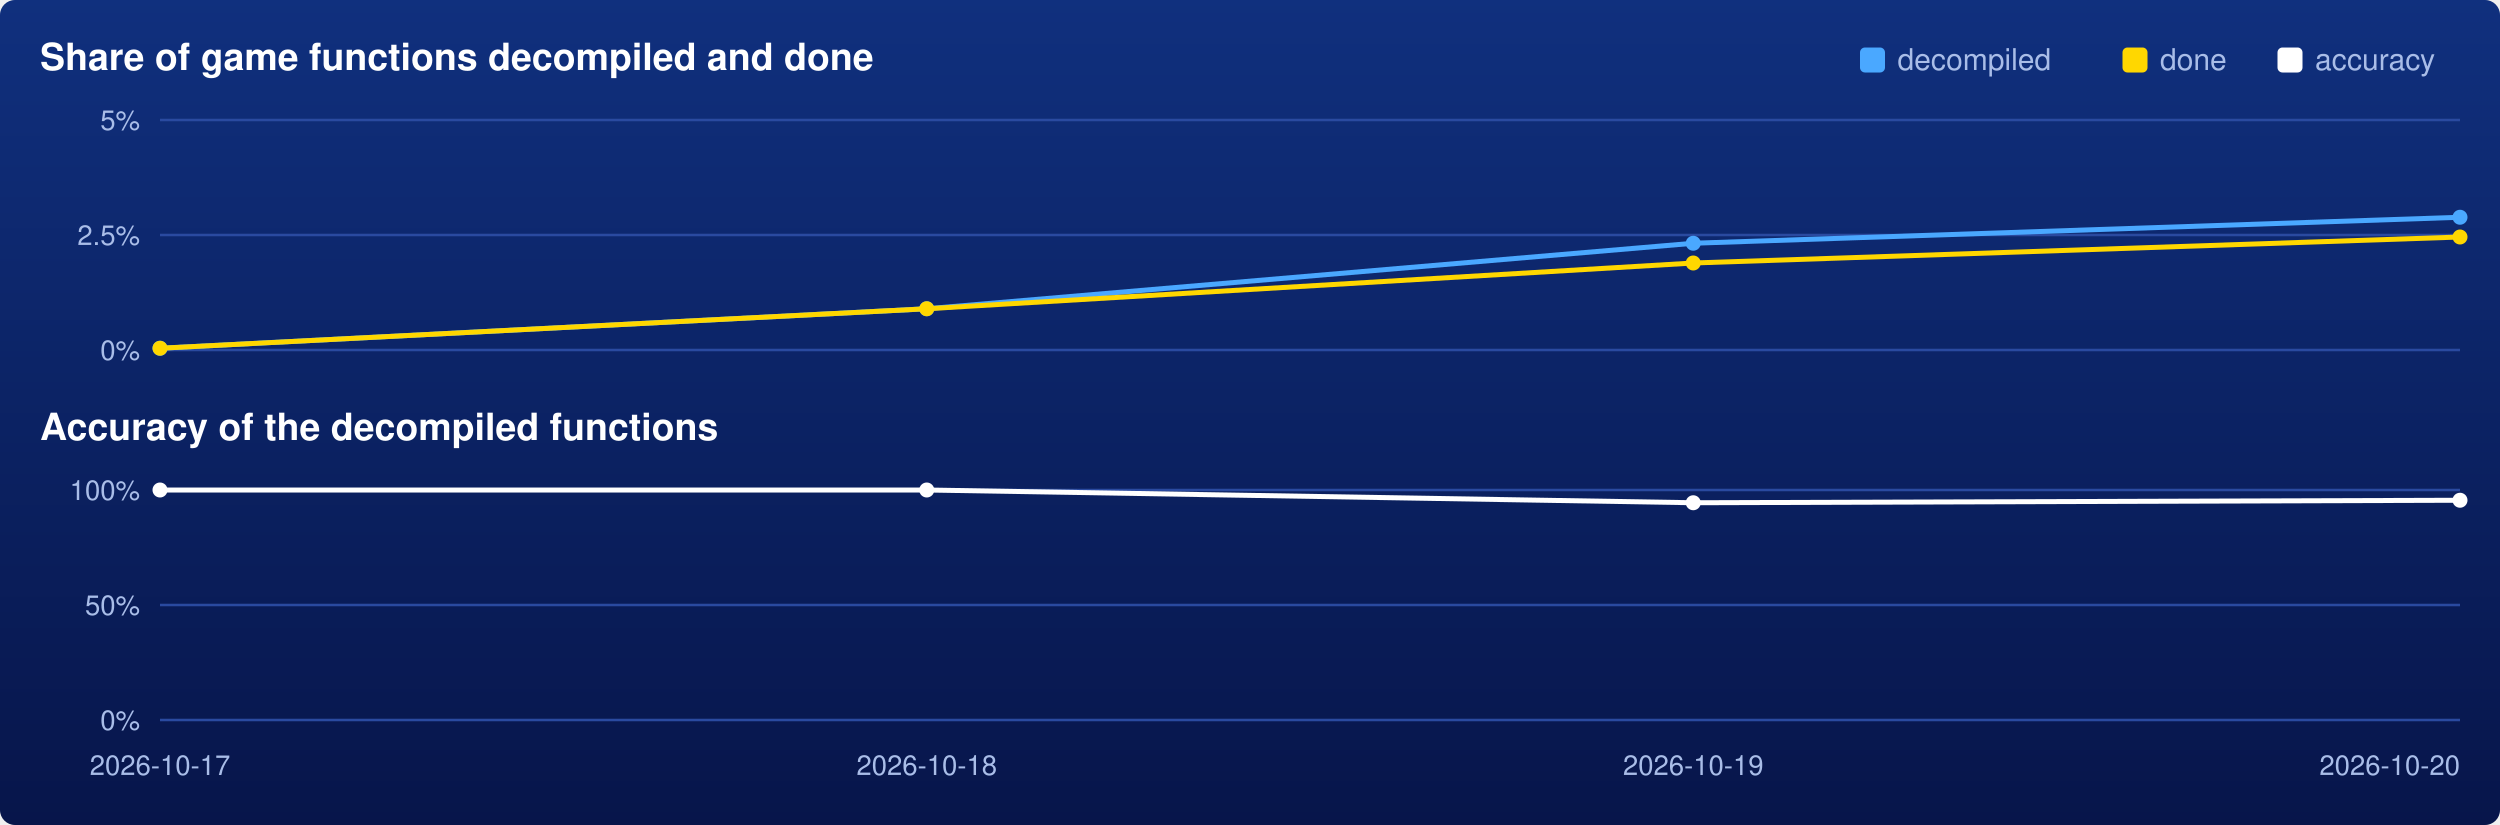
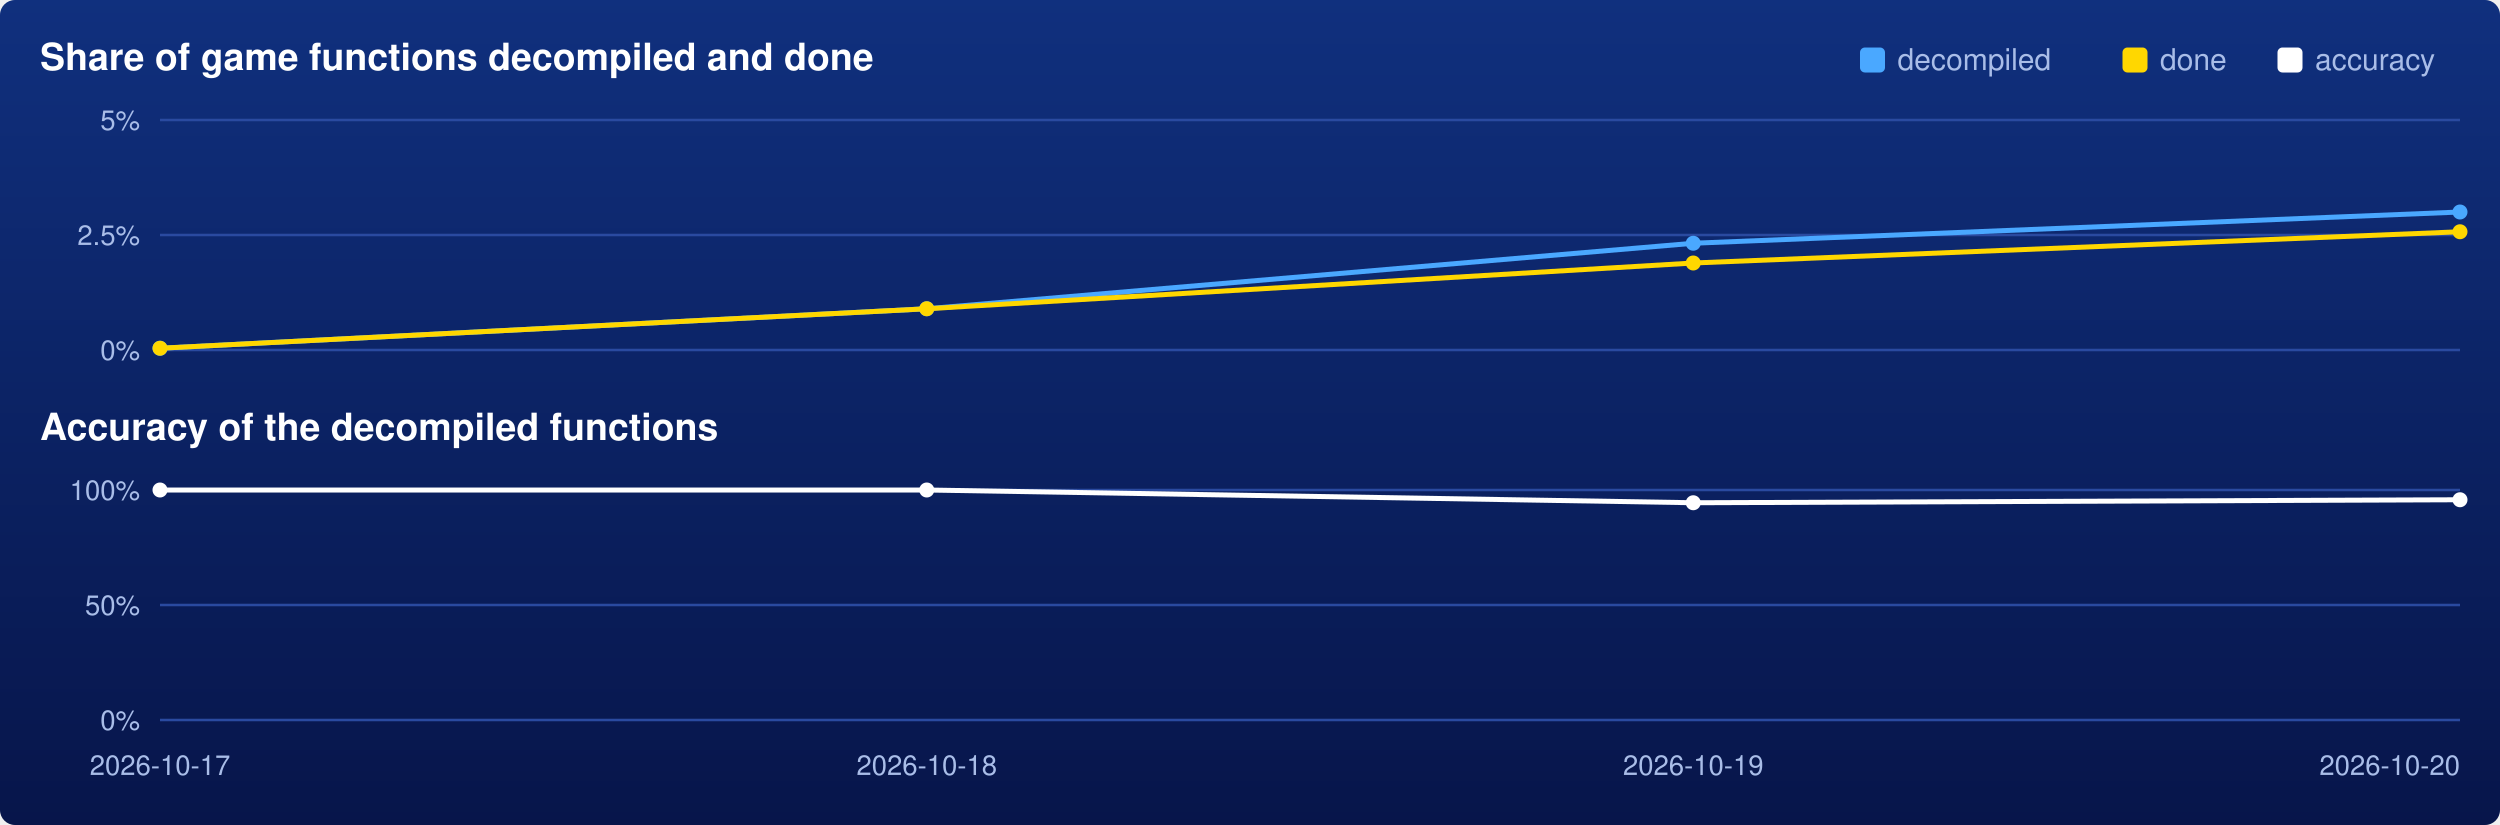
<svg xmlns="http://www.w3.org/2000/svg" viewBox="0 0 1000 330" width="1000" height="330">
  <defs>
    <linearGradient id="backdrop" x1="0" y1="0" x2="0" y2="1">
      <stop offset="0" stop-color="#10307e" />
      <stop offset="1" stop-color="#07154a" />
    </linearGradient>
  </defs>
  <rect width="1000" height="330" rx="6" fill="url(#backdrop)" />
  <text x="16" y="28" font-family="Segoe UI,Helvetica,Arial,sans-serif" font-size="15" font-weight="600" fill="#ffffff">Share of game functions decompiled and done</text>
  <text x="16" y="176" font-family="Segoe UI,Helvetica,Arial,sans-serif" font-size="15" font-weight="600" fill="#ffffff">Accuracy of the decompiled functions</text>
  <rect x="911" y="19" width="10" height="10" rx="2" fill="#ffffff" />
  <text x="926" y="28" font-family="Segoe UI,Helvetica,Arial,sans-serif" font-size="12" fill="#a9bde8">accuracy</text>
  <rect x="849" y="19" width="10" height="10" rx="2" fill="#ffd700" />
  <text x="864" y="28" font-family="Segoe UI,Helvetica,Arial,sans-serif" font-size="12" fill="#a9bde8">done</text>
  <rect x="744" y="19" width="10" height="10" rx="2" fill="#4aa8ff" />
  <text x="759" y="28" font-family="Segoe UI,Helvetica,Arial,sans-serif" font-size="12" fill="#a9bde8">decompiled</text>
  <line x1="64" y1="140.0" x2="984" y2="140.0" stroke="#2a4aa0" stroke-width="1" />
  <text x="56" y="144.0" text-anchor="end" font-family="Segoe UI,Helvetica,Arial,sans-serif" font-size="11" fill="#a9bde8">0%</text>
  <line x1="64" y1="94.0" x2="984" y2="94.0" stroke="#2a4aa0" stroke-width="1" />
  <text x="56" y="98.0" text-anchor="end" font-family="Segoe UI,Helvetica,Arial,sans-serif" font-size="11" fill="#a9bde8">2.5%</text>
  <line x1="64" y1="48.0" x2="984" y2="48.0" stroke="#2a4aa0" stroke-width="1" />
  <text x="56" y="52.0" text-anchor="end" font-family="Segoe UI,Helvetica,Arial,sans-serif" font-size="11" fill="#a9bde8">5%</text>
-   <polyline points="64.0,139.3 370.7,123.5 677.3,97.3 984.0,86.9" fill="none" stroke="#4aa8ff" stroke-width="2" />
+   <polyline points="64.0,139.3 370.7,123.5 677.3,97.3 984.0,84.8" fill="none" stroke="#4aa8ff" stroke-width="2" />
  <circle cx="64.0" cy="139.3" r="3" fill="#4aa8ff" />
  <circle cx="370.7" cy="123.5" r="3" fill="#4aa8ff" />
  <circle cx="677.3" cy="97.3" r="3" fill="#4aa8ff" />
-   <circle cx="984.0" cy="86.9" r="3" fill="#4aa8ff" />
-   <polyline points="64.0,139.3 370.7,123.5 677.3,105.2 984.0,94.8" fill="none" stroke="#ffd700" stroke-width="2" />
+   <circle cx="984.0" cy="84.8" r="3" fill="#4aa8ff" />
+   <polyline points="64.0,139.3 370.7,123.5 677.3,105.2 984.0,92.7" fill="none" stroke="#ffd700" stroke-width="2" />
  <circle cx="64.0" cy="139.3" r="3" fill="#ffd700" />
  <circle cx="370.7" cy="123.5" r="3" fill="#ffd700" />
  <circle cx="677.3" cy="105.2" r="3" fill="#ffd700" />
-   <circle cx="984.0" cy="94.8" r="3" fill="#ffd700" />
+   <circle cx="984.0" cy="92.7" r="3" fill="#ffd700" />
  <line x1="64" y1="288.0" x2="984" y2="288.0" stroke="#2a4aa0" stroke-width="1" />
  <text x="56" y="292.0" text-anchor="end" font-family="Segoe UI,Helvetica,Arial,sans-serif" font-size="11" fill="#a9bde8">0%</text>
  <line x1="64" y1="242.0" x2="984" y2="242.0" stroke="#2a4aa0" stroke-width="1" />
  <text x="56" y="246.0" text-anchor="end" font-family="Segoe UI,Helvetica,Arial,sans-serif" font-size="11" fill="#a9bde8">50%</text>
  <line x1="64" y1="196.0" x2="984" y2="196.0" stroke="#2a4aa0" stroke-width="1" />
  <text x="56" y="200.0" text-anchor="end" font-family="Segoe UI,Helvetica,Arial,sans-serif" font-size="11" fill="#a9bde8">100%</text>
-   <polyline points="64.0,196.0 370.7,196.0 677.3,201.1 984.0,200.1" fill="none" stroke="#ffffff" stroke-width="2" />
+   <polyline points="64.0,196.0 370.7,196.0 677.3,201.1 984.0,199.9" fill="none" stroke="#ffffff" stroke-width="2" />
  <circle cx="64.0" cy="196.0" r="3" fill="#ffffff" />
  <circle cx="370.7" cy="196.0" r="3" fill="#ffffff" />
  <circle cx="677.3" cy="201.1" r="3" fill="#ffffff" />
-   <circle cx="984.0" cy="200.1" r="3" fill="#ffffff" />
+   <circle cx="984.0" cy="199.9" r="3" fill="#ffffff" />
  <text x="64.0" y="310" text-anchor="middle" font-family="Segoe UI,Helvetica,Arial,sans-serif" font-size="11" fill="#a9bde8">2026-10-17</text>
  <text x="370.7" y="310" text-anchor="middle" font-family="Segoe UI,Helvetica,Arial,sans-serif" font-size="11" fill="#a9bde8">2026-10-18</text>
  <text x="677.3" y="310" text-anchor="middle" font-family="Segoe UI,Helvetica,Arial,sans-serif" font-size="11" fill="#a9bde8">2026-10-19</text>
  <text x="984.0" y="310" text-anchor="end" font-family="Segoe UI,Helvetica,Arial,sans-serif" font-size="11" fill="#a9bde8">2026-10-20</text>
</svg>
